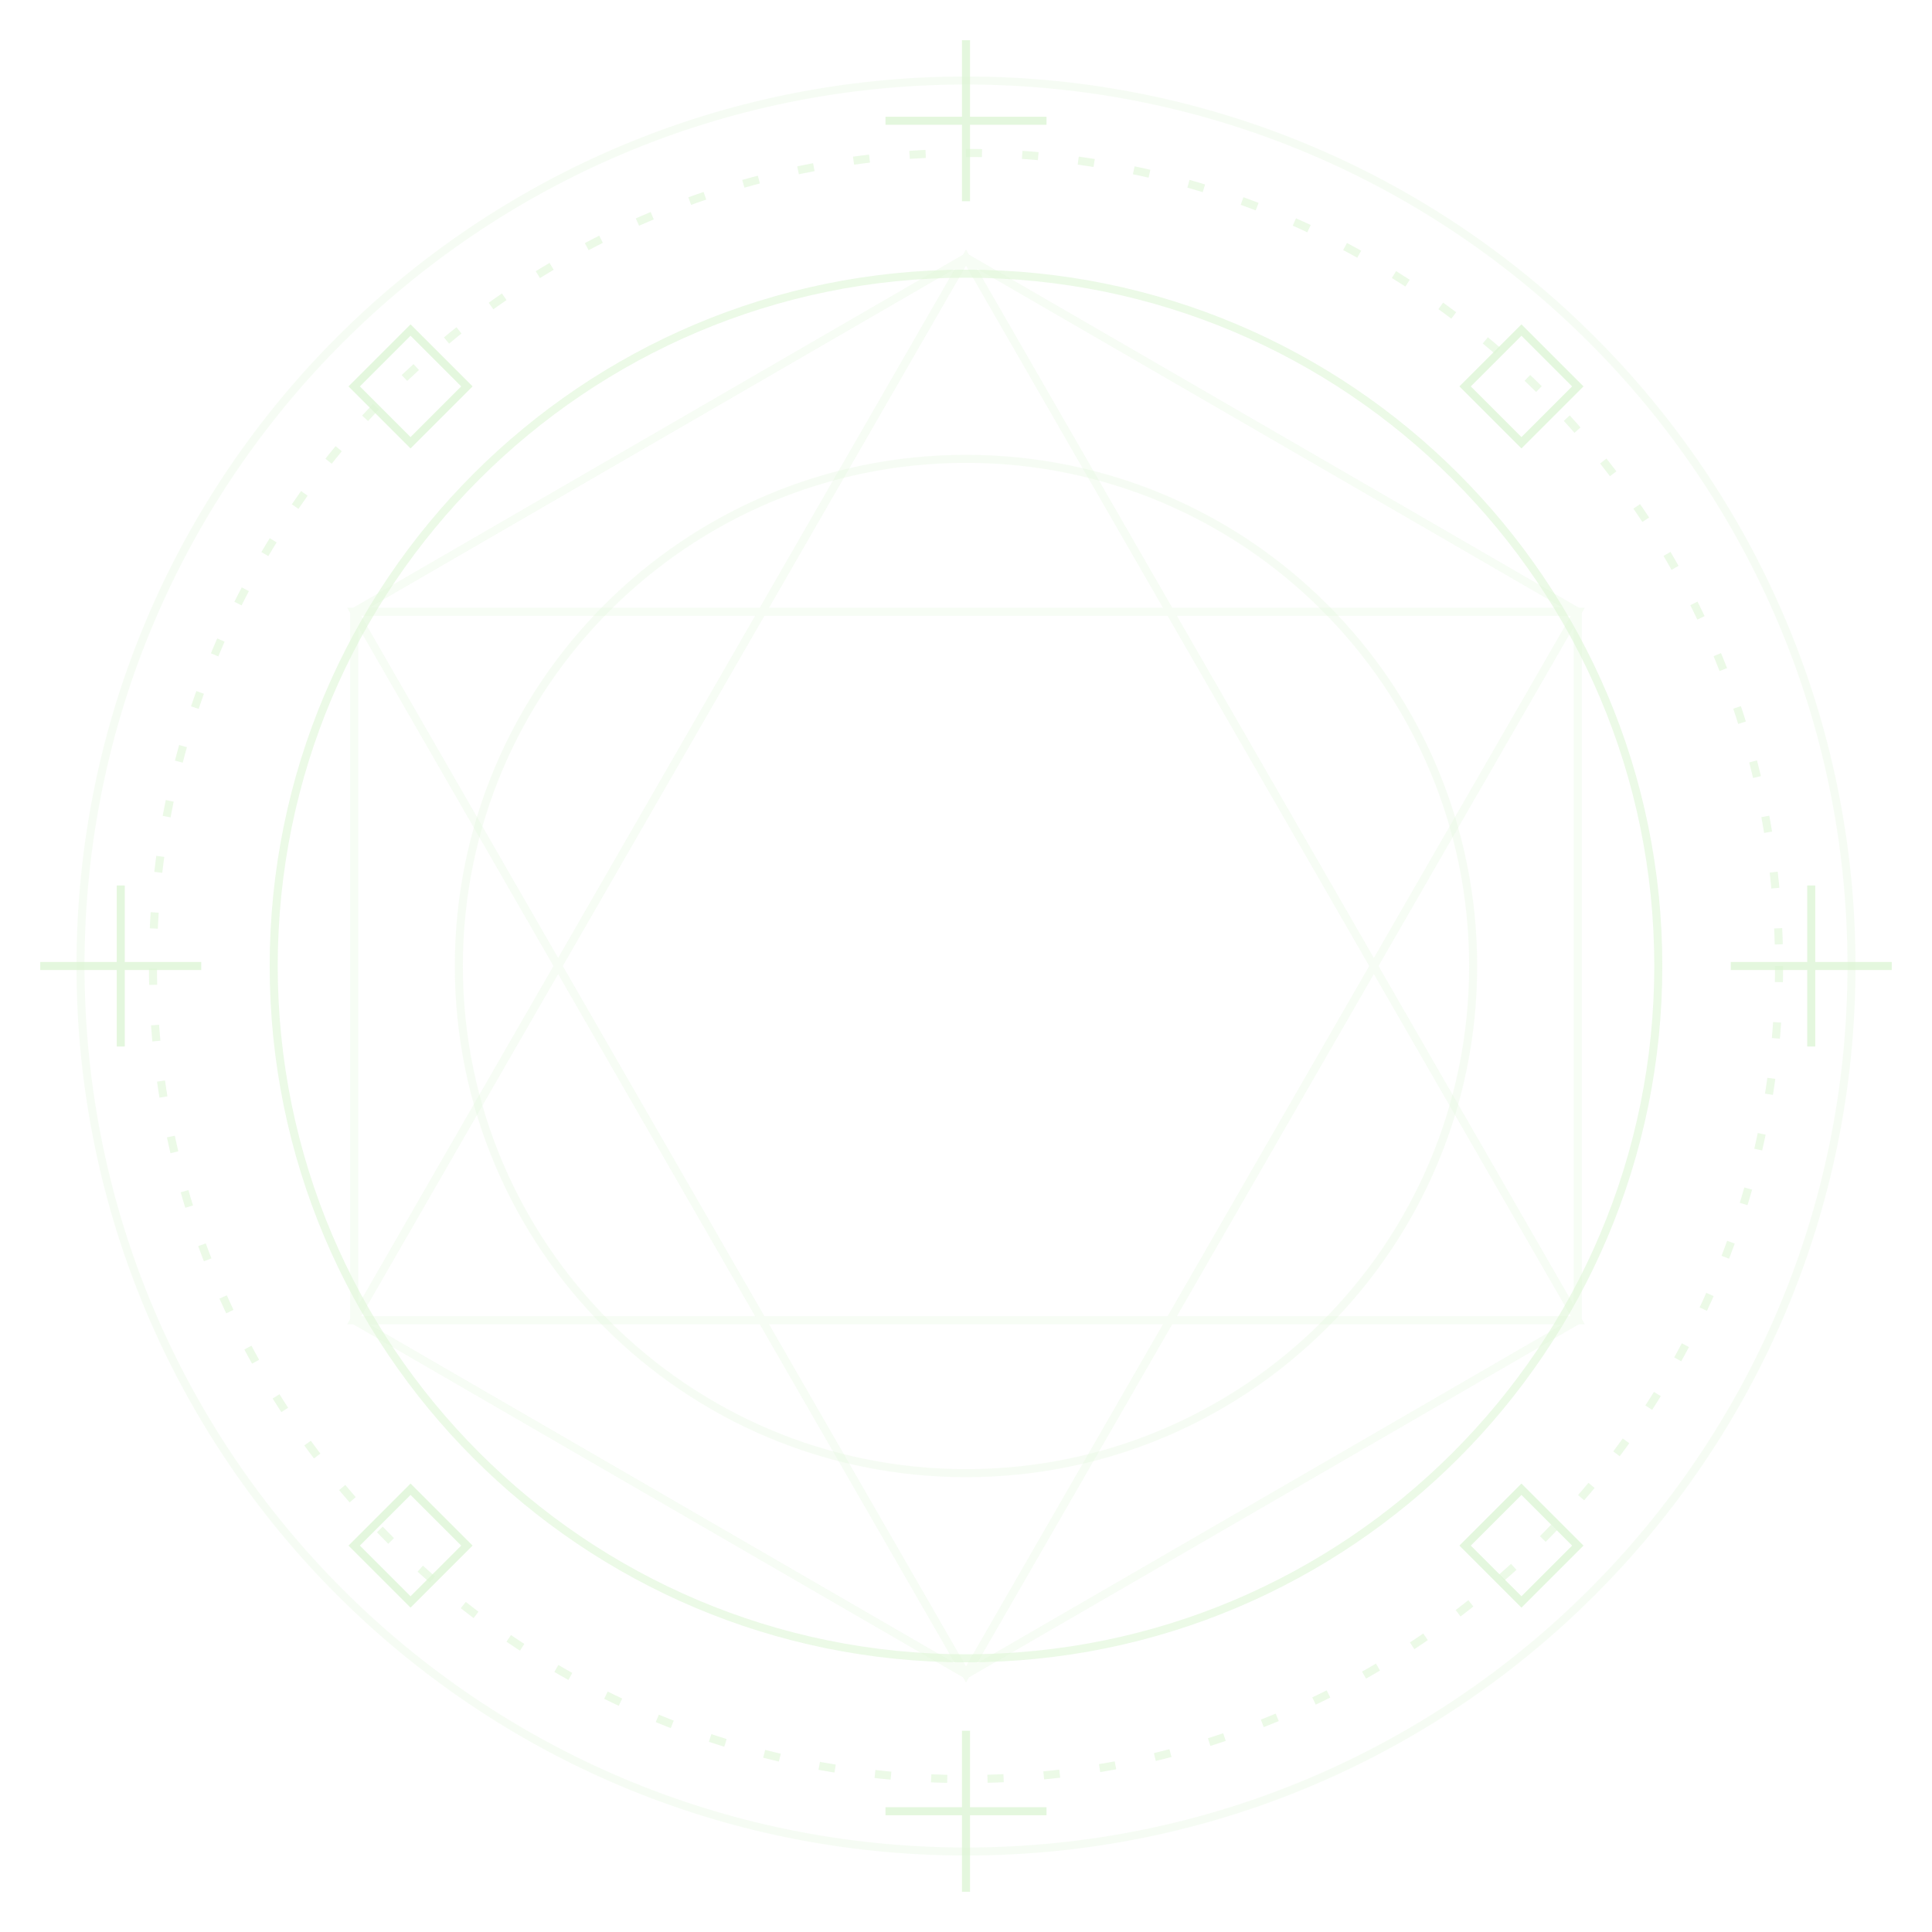
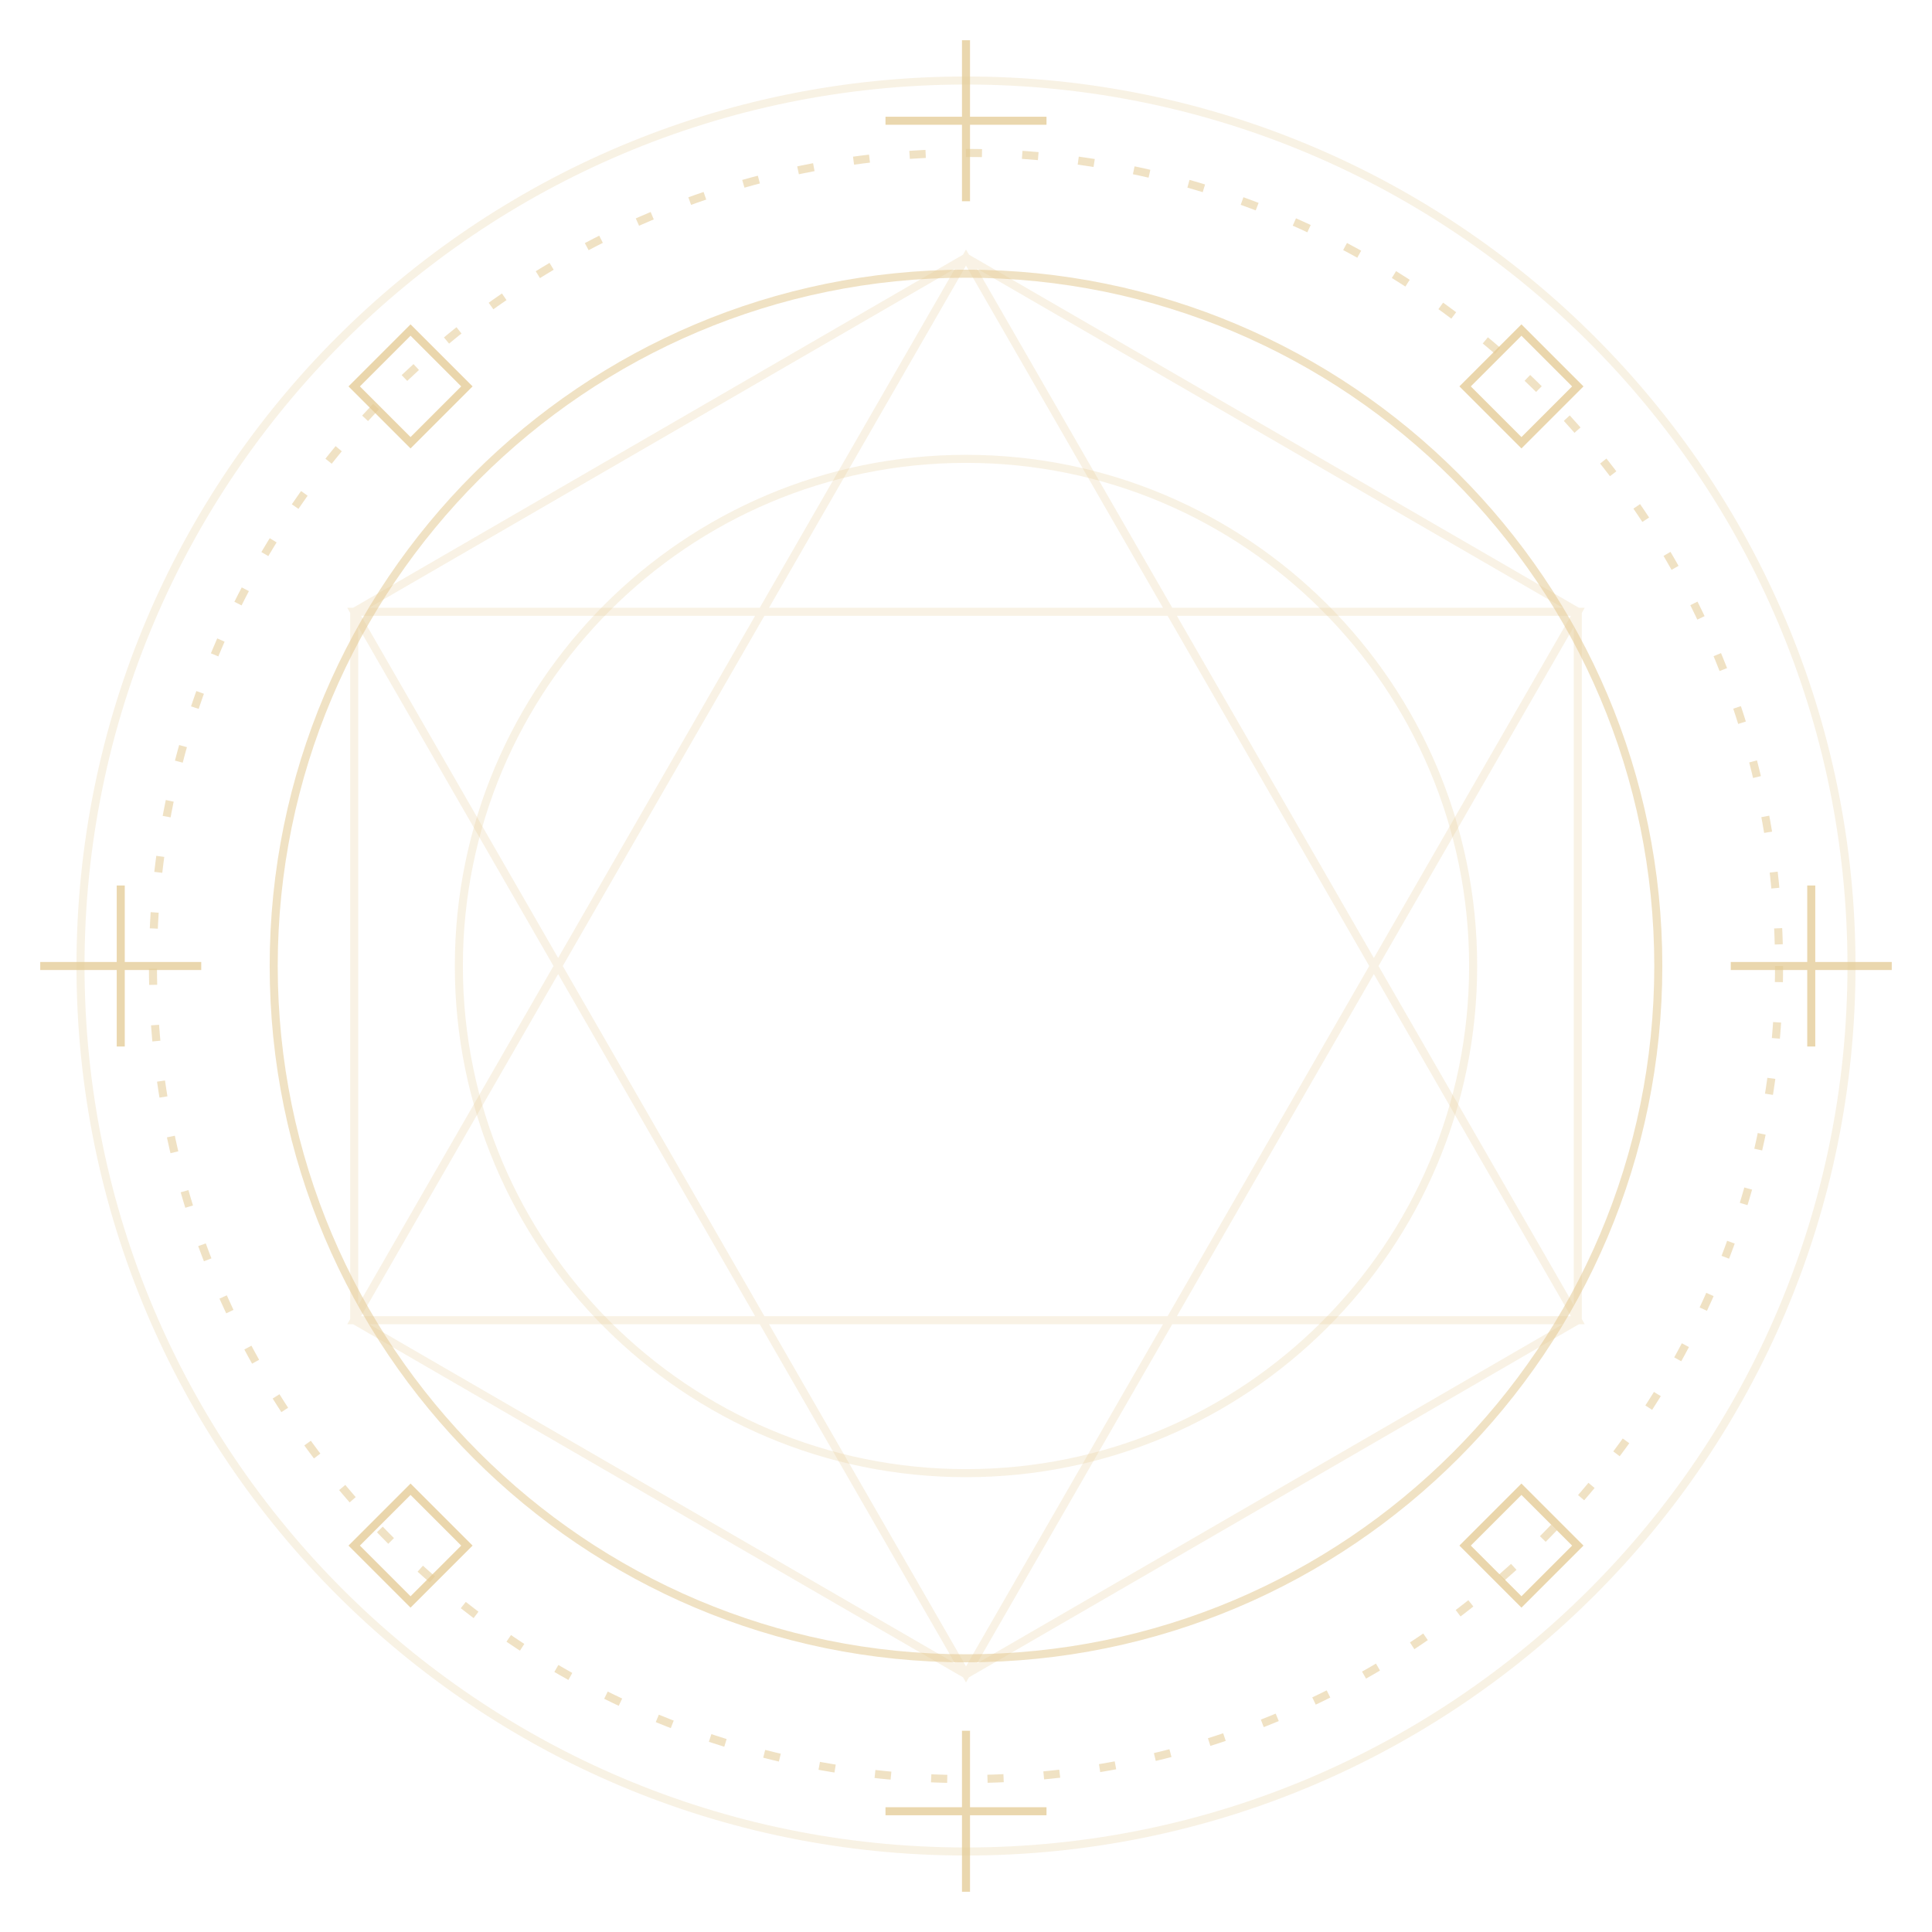
<svg xmlns="http://www.w3.org/2000/svg" viewBox="0 0 240 240" fill="none">
-   <g stroke="#dcf5d4">
+   <g stroke="#e4ca94">
    <circle cx="120" cy="120" r="110" opacity=".25" />
    <circle cx="120" cy="120" r="101" stroke-dasharray="2 5" opacity=".55" />
    <circle cx="120" cy="120" r="86" opacity=".55" />
    <circle cx="120" cy="120" r="63" opacity=".25" />
    <path d="M120 32 196 76v88l-76 44-76-44V76Zm0 176L44 76h152ZM120 32l76 132H44Z" opacity=".24" />
    <path d="M120 5v20m-10-10h20M120 215v20m-10-10h20M5 120h20m-10-10v20m200-10h20m-10-10v20" opacity=".76" />
    <path d="m51 41 7 7-7 7-7-7zm138 0 7 7-7 7-7-7zM51 185l7 7-7 7-7-7zm138 0 7 7-7 7-7-7z" opacity=".77" />
  </g>
</svg>
